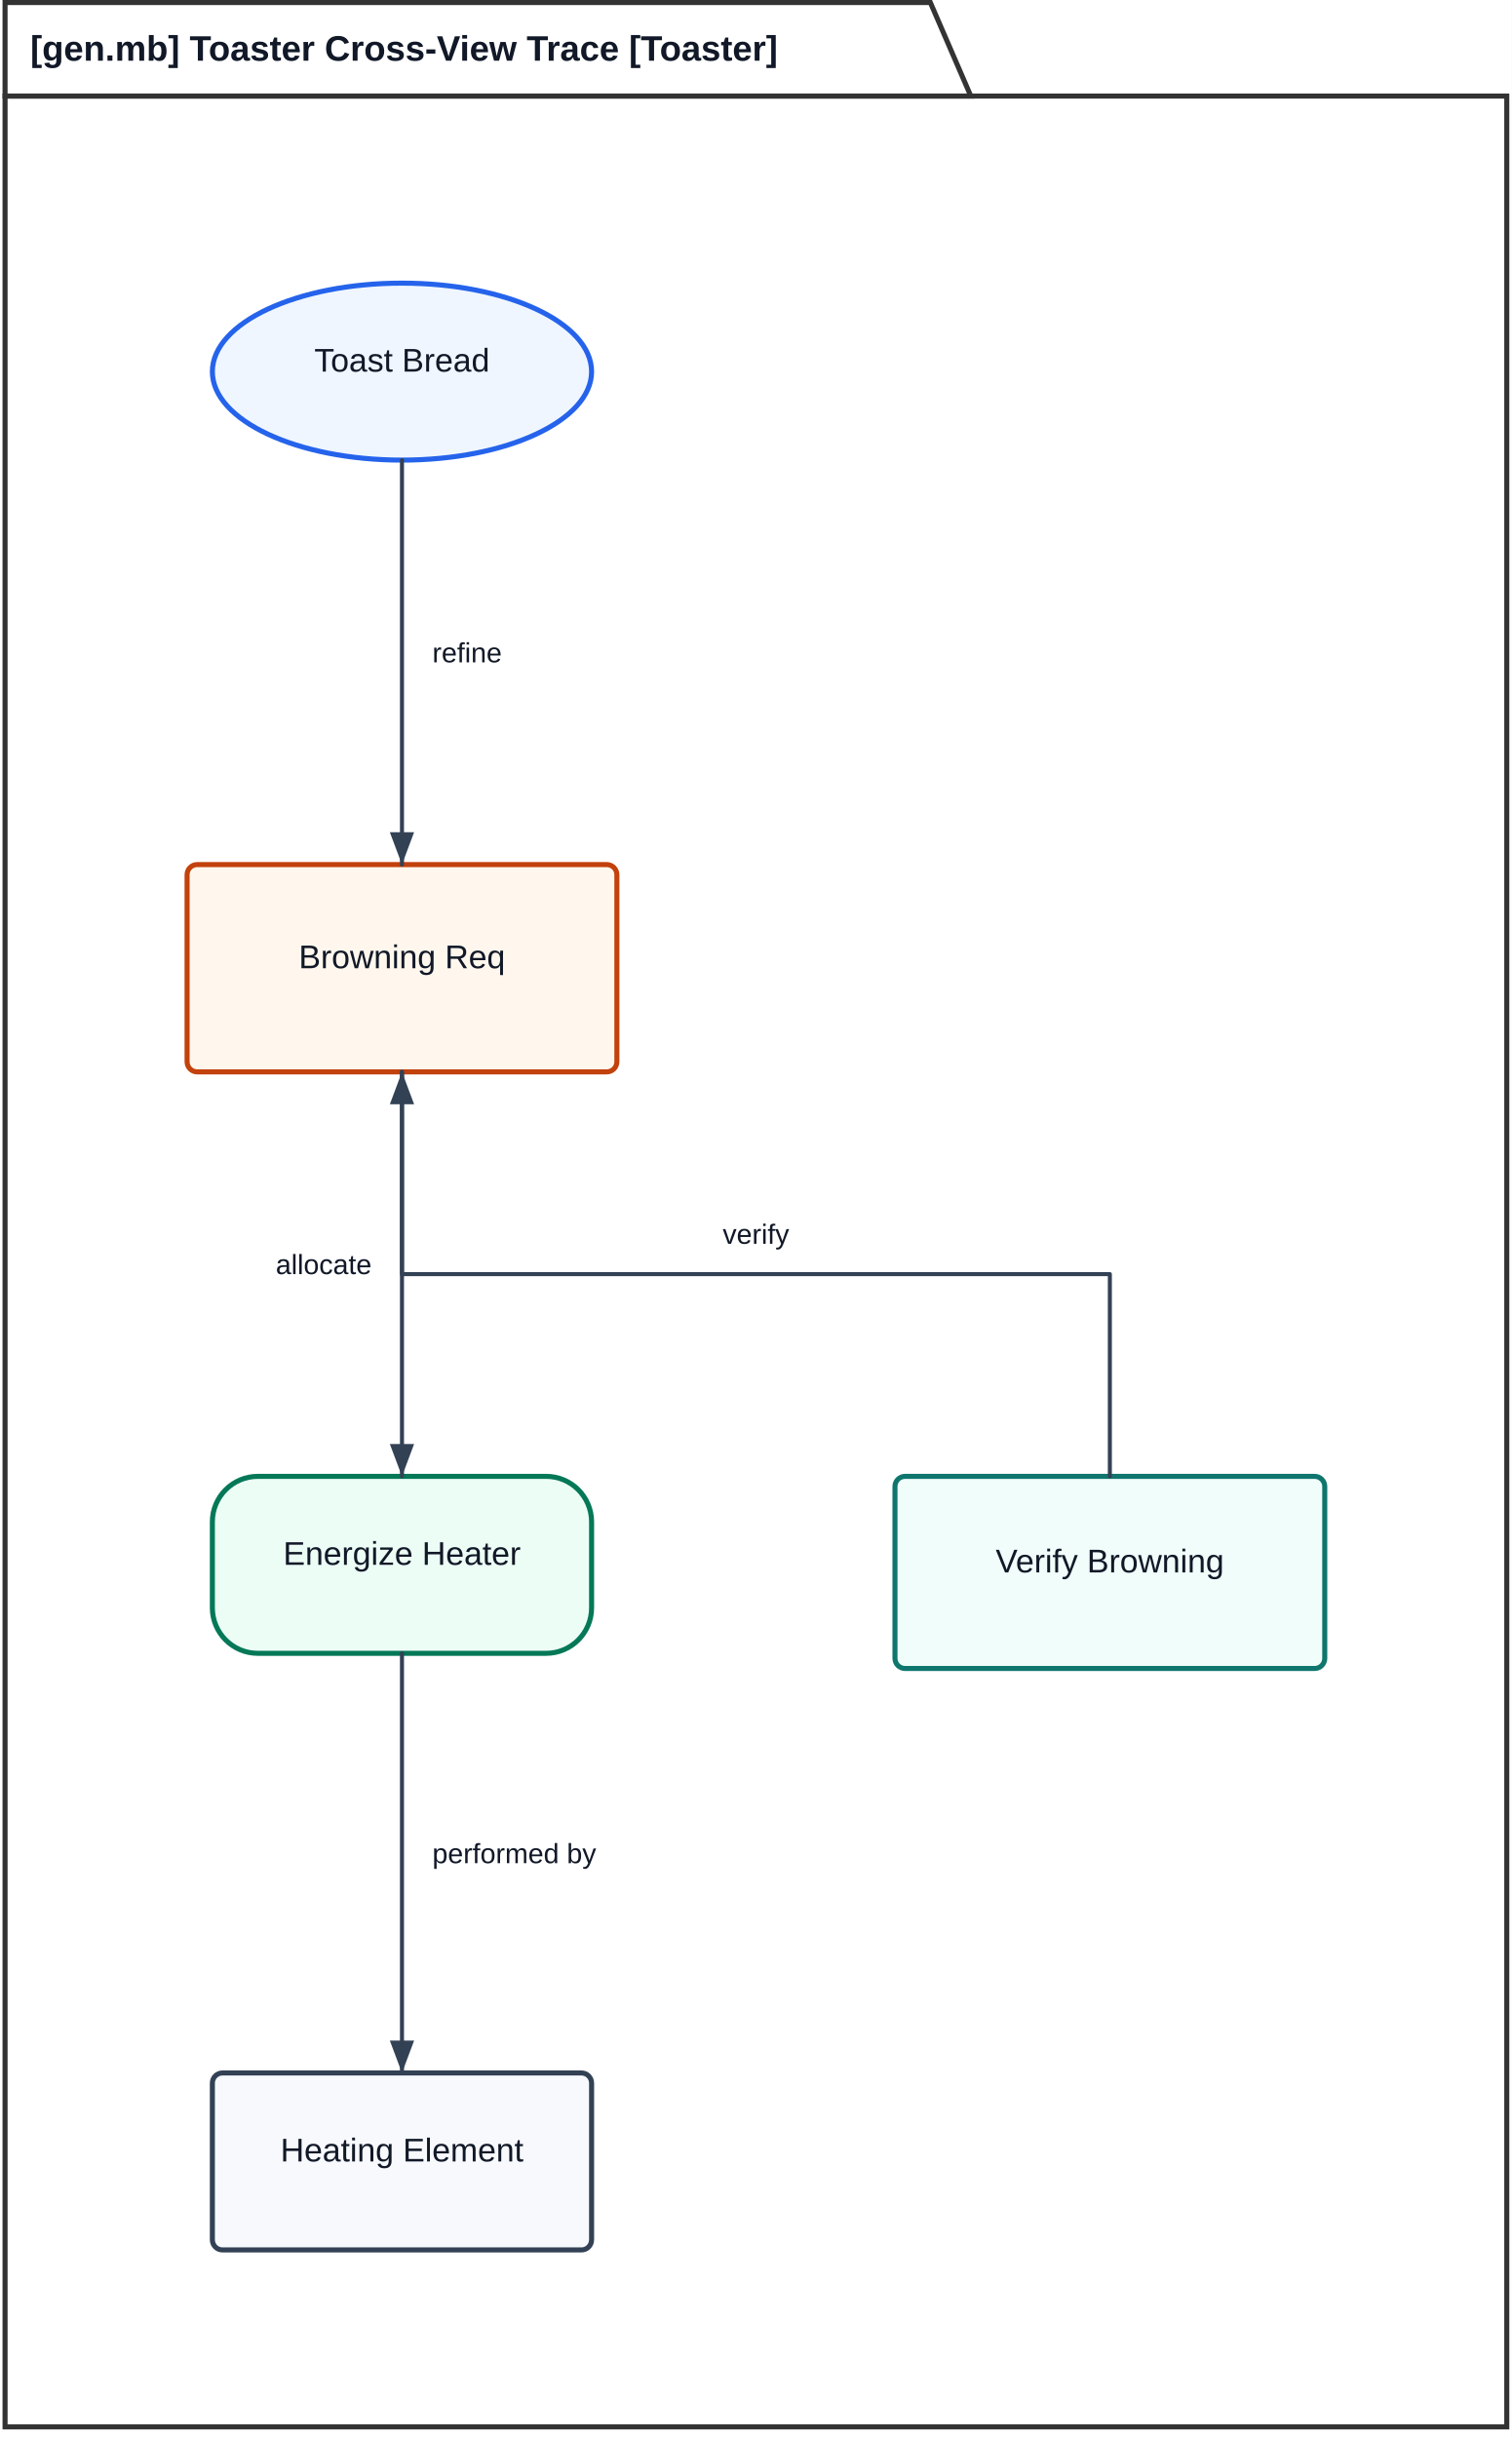
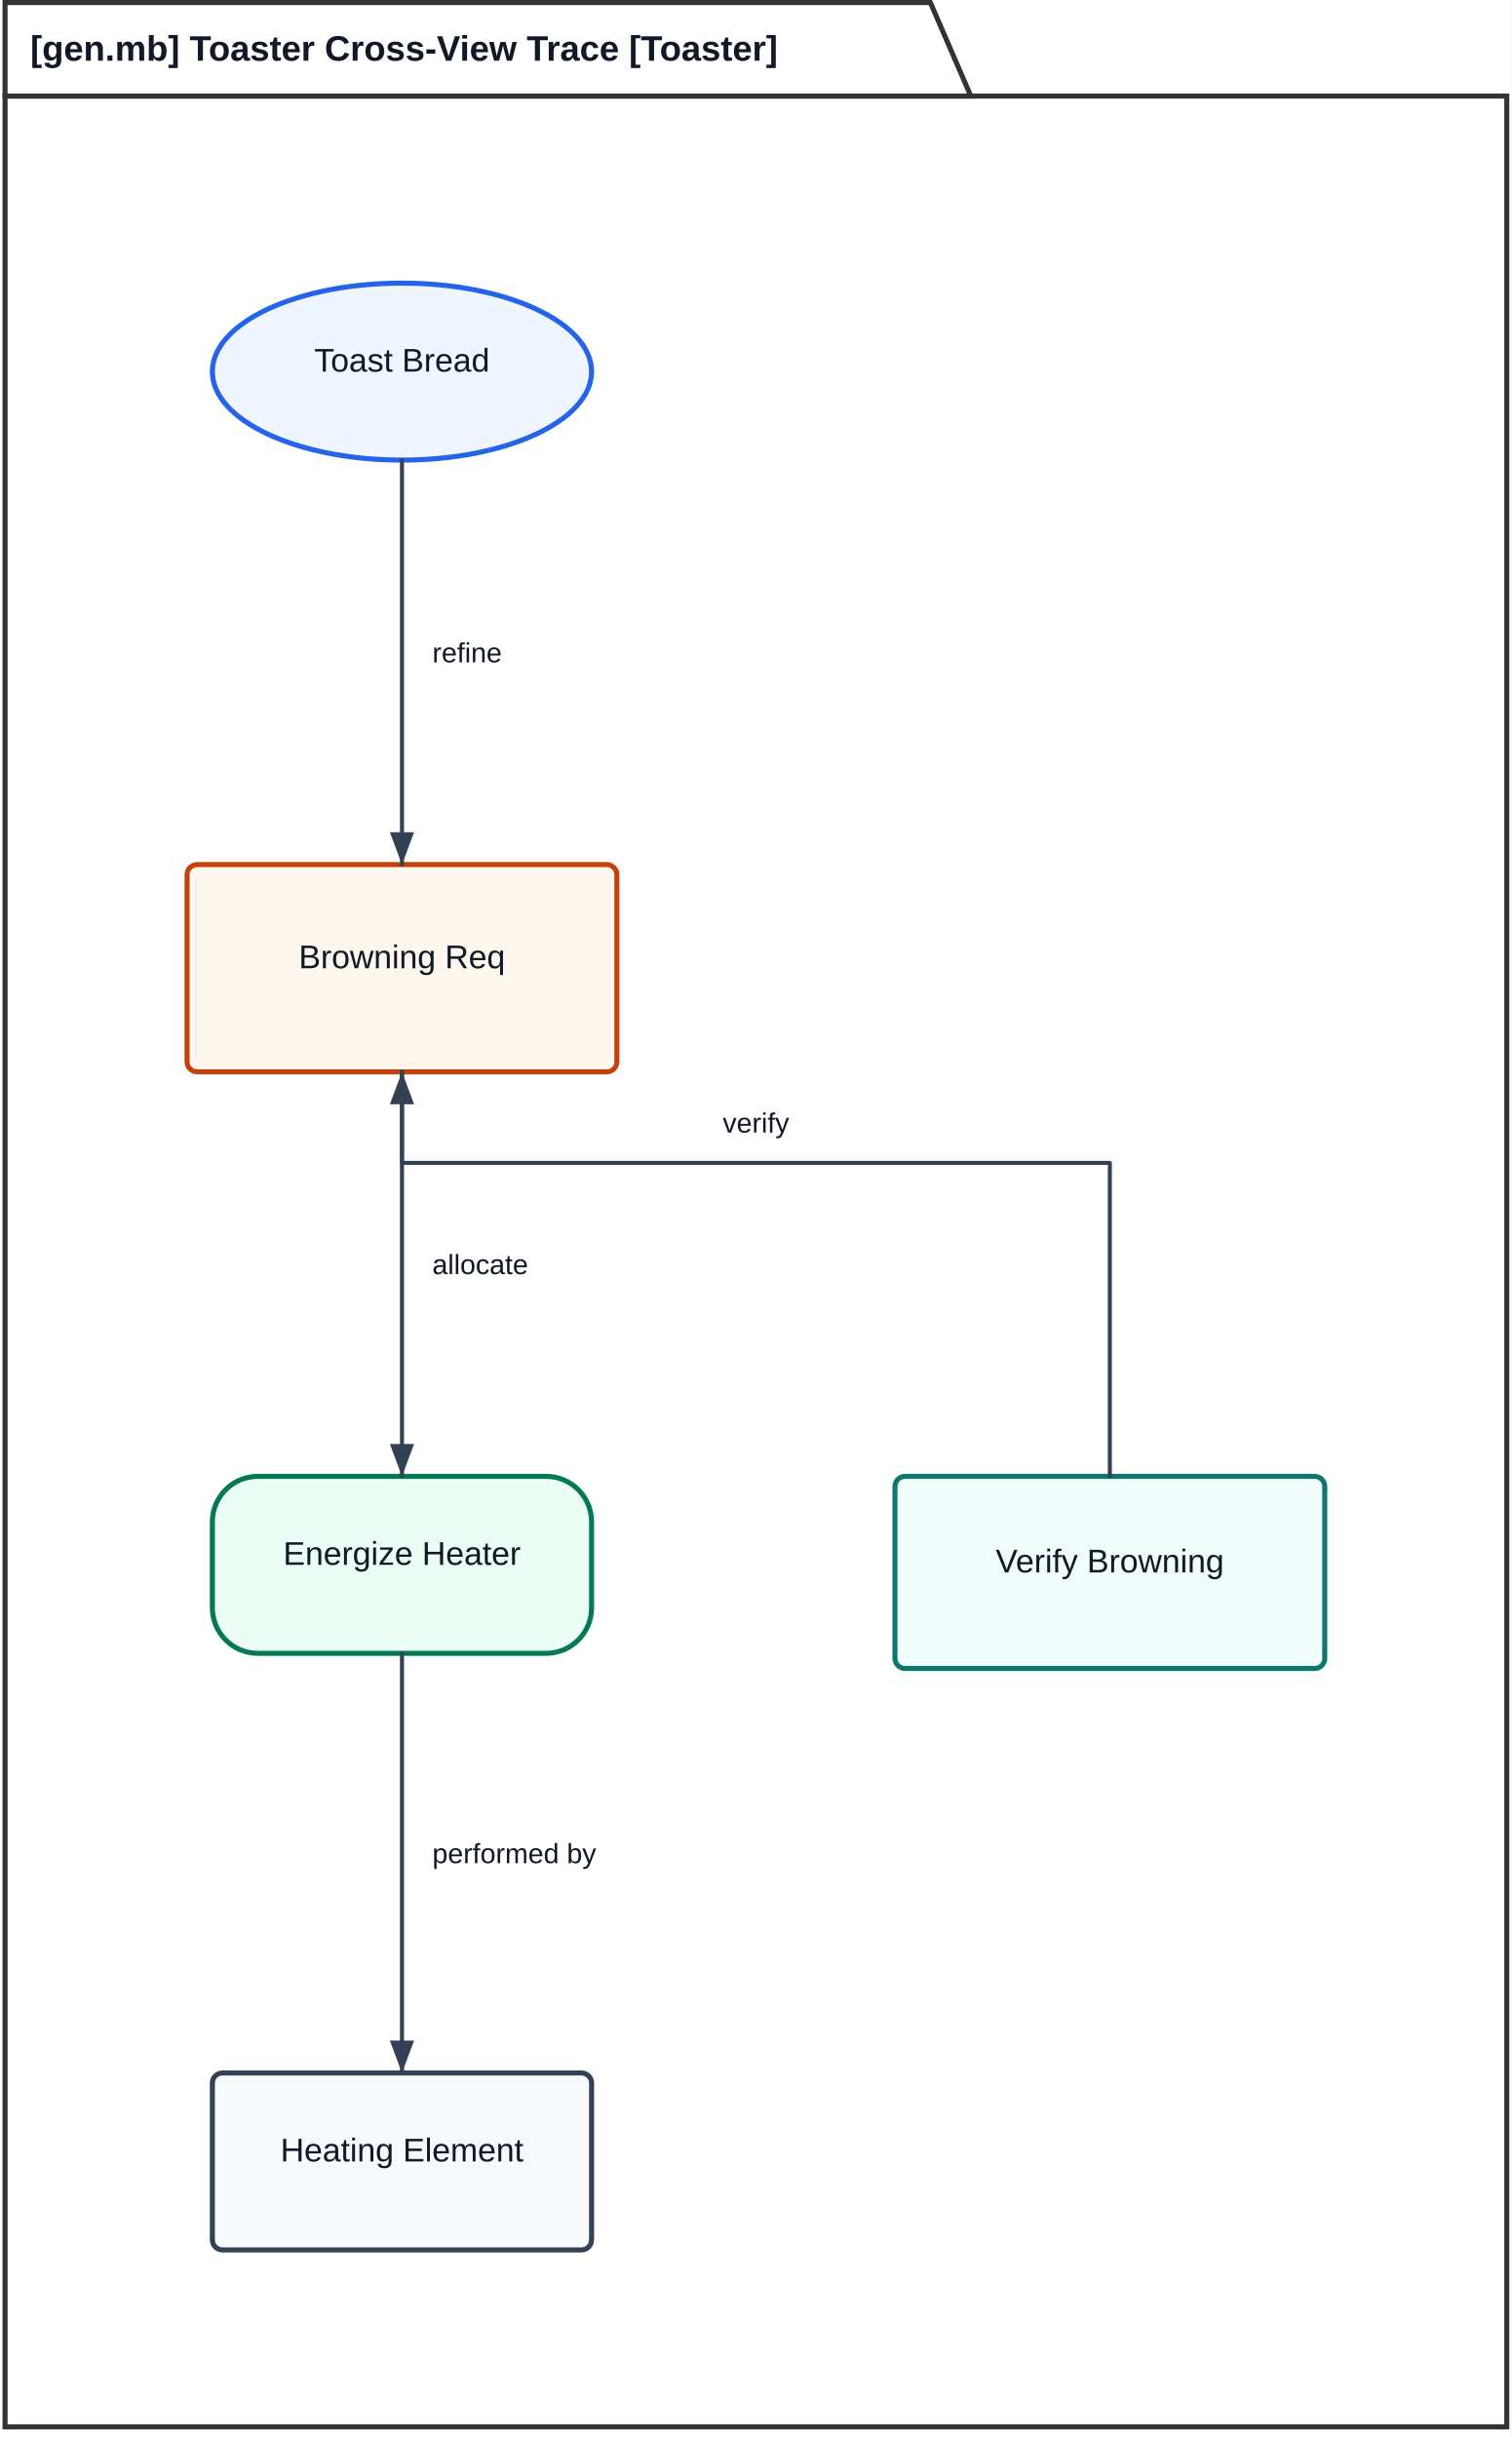
<svg xmlns="http://www.w3.org/2000/svg" width="598" height="964" viewBox="0 0 598 964">
  <defs>
    <style>text{font-family:Arial,Helvetica,sans-serif;fill:#111827}.label{font-size:13px}.small{font-size:11px}.header{font-size:14px;font-weight:600}</style>
    <marker id="arrow" markerWidth="8" markerHeight="6" refX="8" refY="3" orient="auto">
      <polygon points="0 0,8 3,0 6" fill="#1D4ED8" />
    </marker>
    <marker id="arrow-dark" markerWidth="8" markerHeight="6" refX="8" refY="3" orient="auto">
      <polygon points="0 0,8 3,0 6" fill="#334155" />
    </marker>
    <marker id="composition" markerWidth="12" markerHeight="12" refX="0" refY="6" orient="auto" markerUnits="strokeWidth">
      <polygon points="0 6,6 0,12 6,6 12" fill="#111827" stroke="#111827" />
    </marker>
  </defs>
  <rect x="0" y="0" width="598" height="964" fill="#FFFFFF" />
  <rect x="2" y="38" width="594" height="922" fill="none" stroke="#333333" stroke-width="2" />
  <path d="M 2 1 H 368 L 384 38 H 2 Z" fill="#FFFFFF" stroke="#333333" stroke-width="2" />
  <text class="header" x="12" y="24">[gen.mb] Toaster Cross-View Trace [Toaster]</text>
  <rect x="2" y="38" width="594" height="924" fill="none" stroke="#333333" stroke-width="0" />
  <g transform="translate(2,40)">
    <ellipse id="toastBreadUseCase" cx="157" cy="107" rx="75" ry="35" fill="#EFF6FF" stroke="#2563EB" stroke-width="2" />
    <text class="label" text-anchor="middle" x="157" y="107">Toast Bread</text>
    <rect id="browningRequirement" x="72" y="302" width="170" height="82" rx="4" fill="#FFF7ED" stroke="#C2410C" stroke-width="2" />
    <text class="label" text-anchor="middle" x="157" y="343">Browning Req</text>
    <rect id="energizeHeater" x="82" y="544" width="150" height="70" rx="18" fill="#ECFDF5" stroke="#047857" stroke-width="2" />
    <text class="label" text-anchor="middle" x="157" y="579">Energize Heater</text>
    <rect id="verifyToastBrowning" x="352" y="544" width="170" height="76" rx="4" fill="#F0FDFA" stroke="#0F766E" stroke-width="2" />
    <text class="label" text-anchor="middle" x="437" y="582">Verify Browning</text>
    <rect id="heatingElement" x="82" y="780" width="150" height="70" rx="4" fill="#F7F9FC" stroke="#334155" stroke-width="2" />
    <text class="label" text-anchor="middle" x="157" y="815">Heating Element</text>
    <path d="M 157,142 L 157,302" fill="none" stroke="#334155" stroke-width="1.6" stroke-linejoin="round" stroke-linecap="round" marker-end="url(#arrow-dark)" />
    <path d="M 157,384 L 157,544" fill="none" stroke="#334155" stroke-width="1.6" stroke-linejoin="round" stroke-linecap="round" marker-end="url(#arrow-dark)" />
    <path d="M 157,614 L 157,780" fill="none" stroke="#334155" stroke-width="1.6" stroke-linejoin="round" stroke-linecap="round" marker-end="url(#arrow-dark)" />
-     <path d="M 437,544 L 437,464 L 157,464 L 157,384" fill="none" stroke="#334155" stroke-width="1.6" stroke-linejoin="round" stroke-linecap="round" marker-end="url(#arrow-dark)" />
+     <path d="M 437,544 L 437,420 L 157,420 L 157,384" fill="none" stroke="#334155" stroke-width="1.6" stroke-linejoin="round" stroke-linecap="round" marker-end="url(#arrow-dark)" />
    <text class="small" x="169" y="222">refine</text>
-     <text class="small" text-anchor="end" x="145" y="464">allocate</text>
+     <text class="small" x="169" y="464">allocate</text>
    <text class="small" x="169" y="697">performed by</text>
-     <text class="small" text-anchor="middle" x="297" y="452">verify</text>
+     <text class="small" text-anchor="middle" x="297" y="408">verify</text>
  </g>
</svg>
